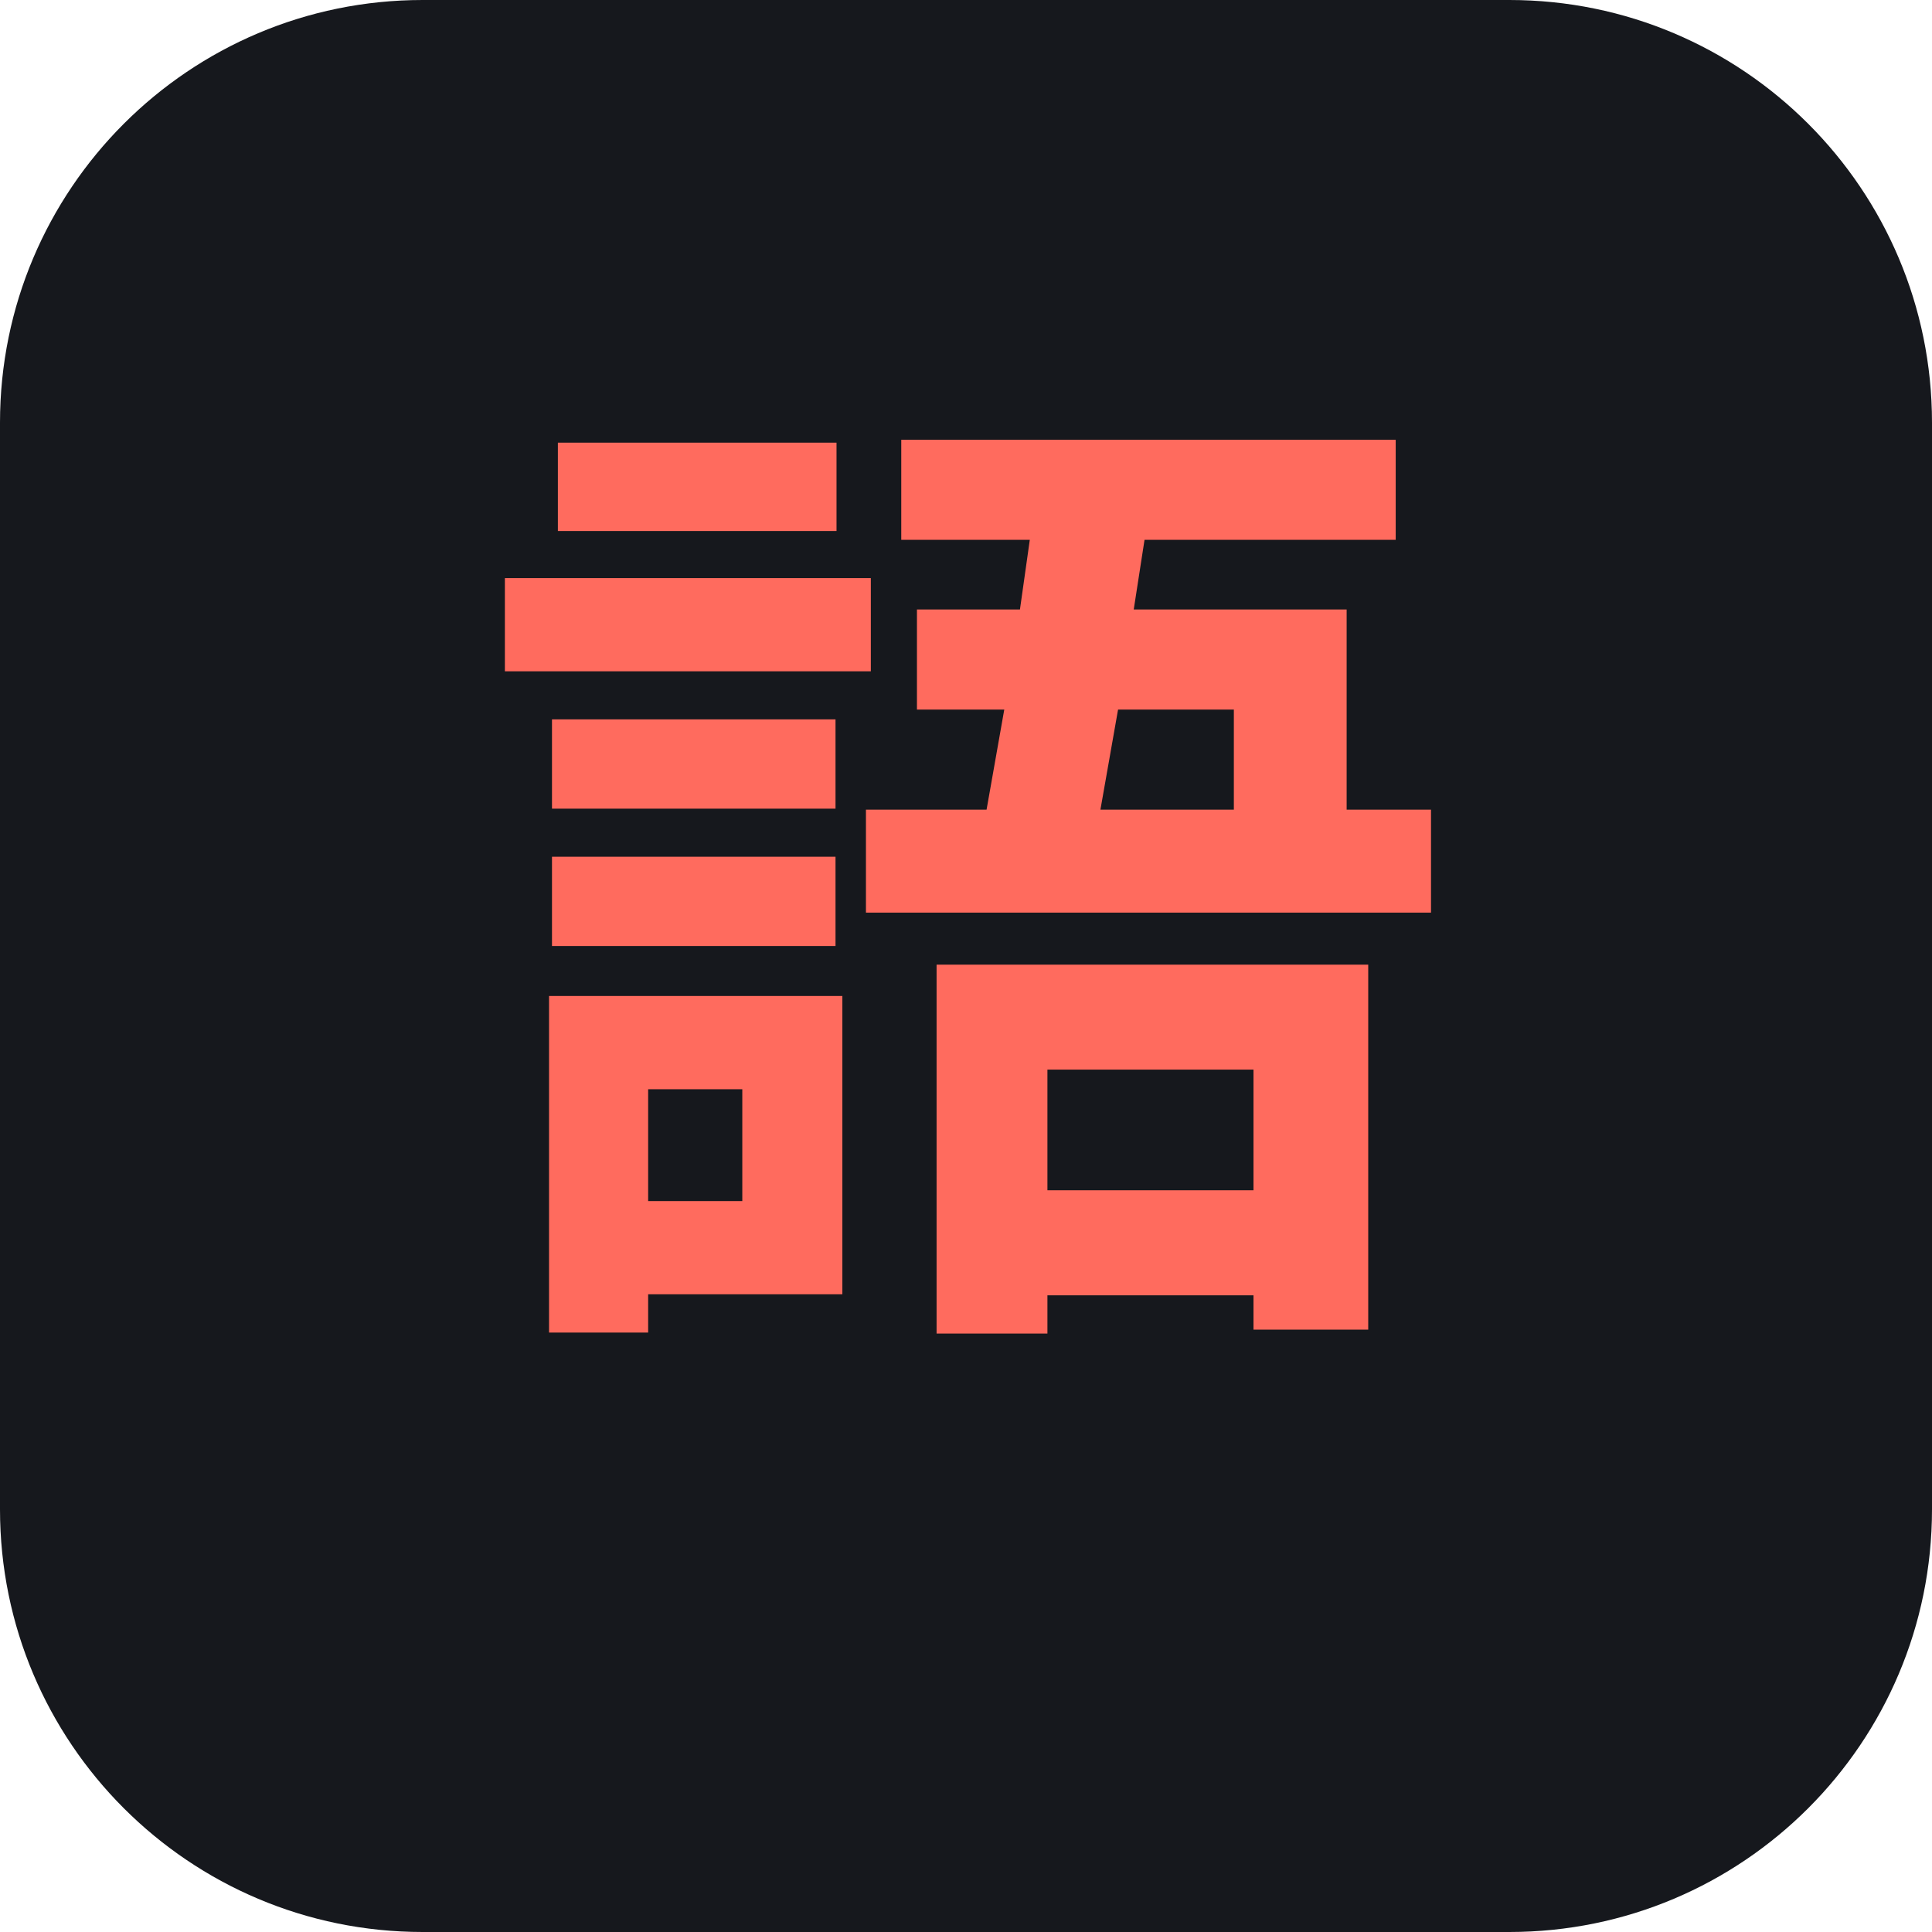
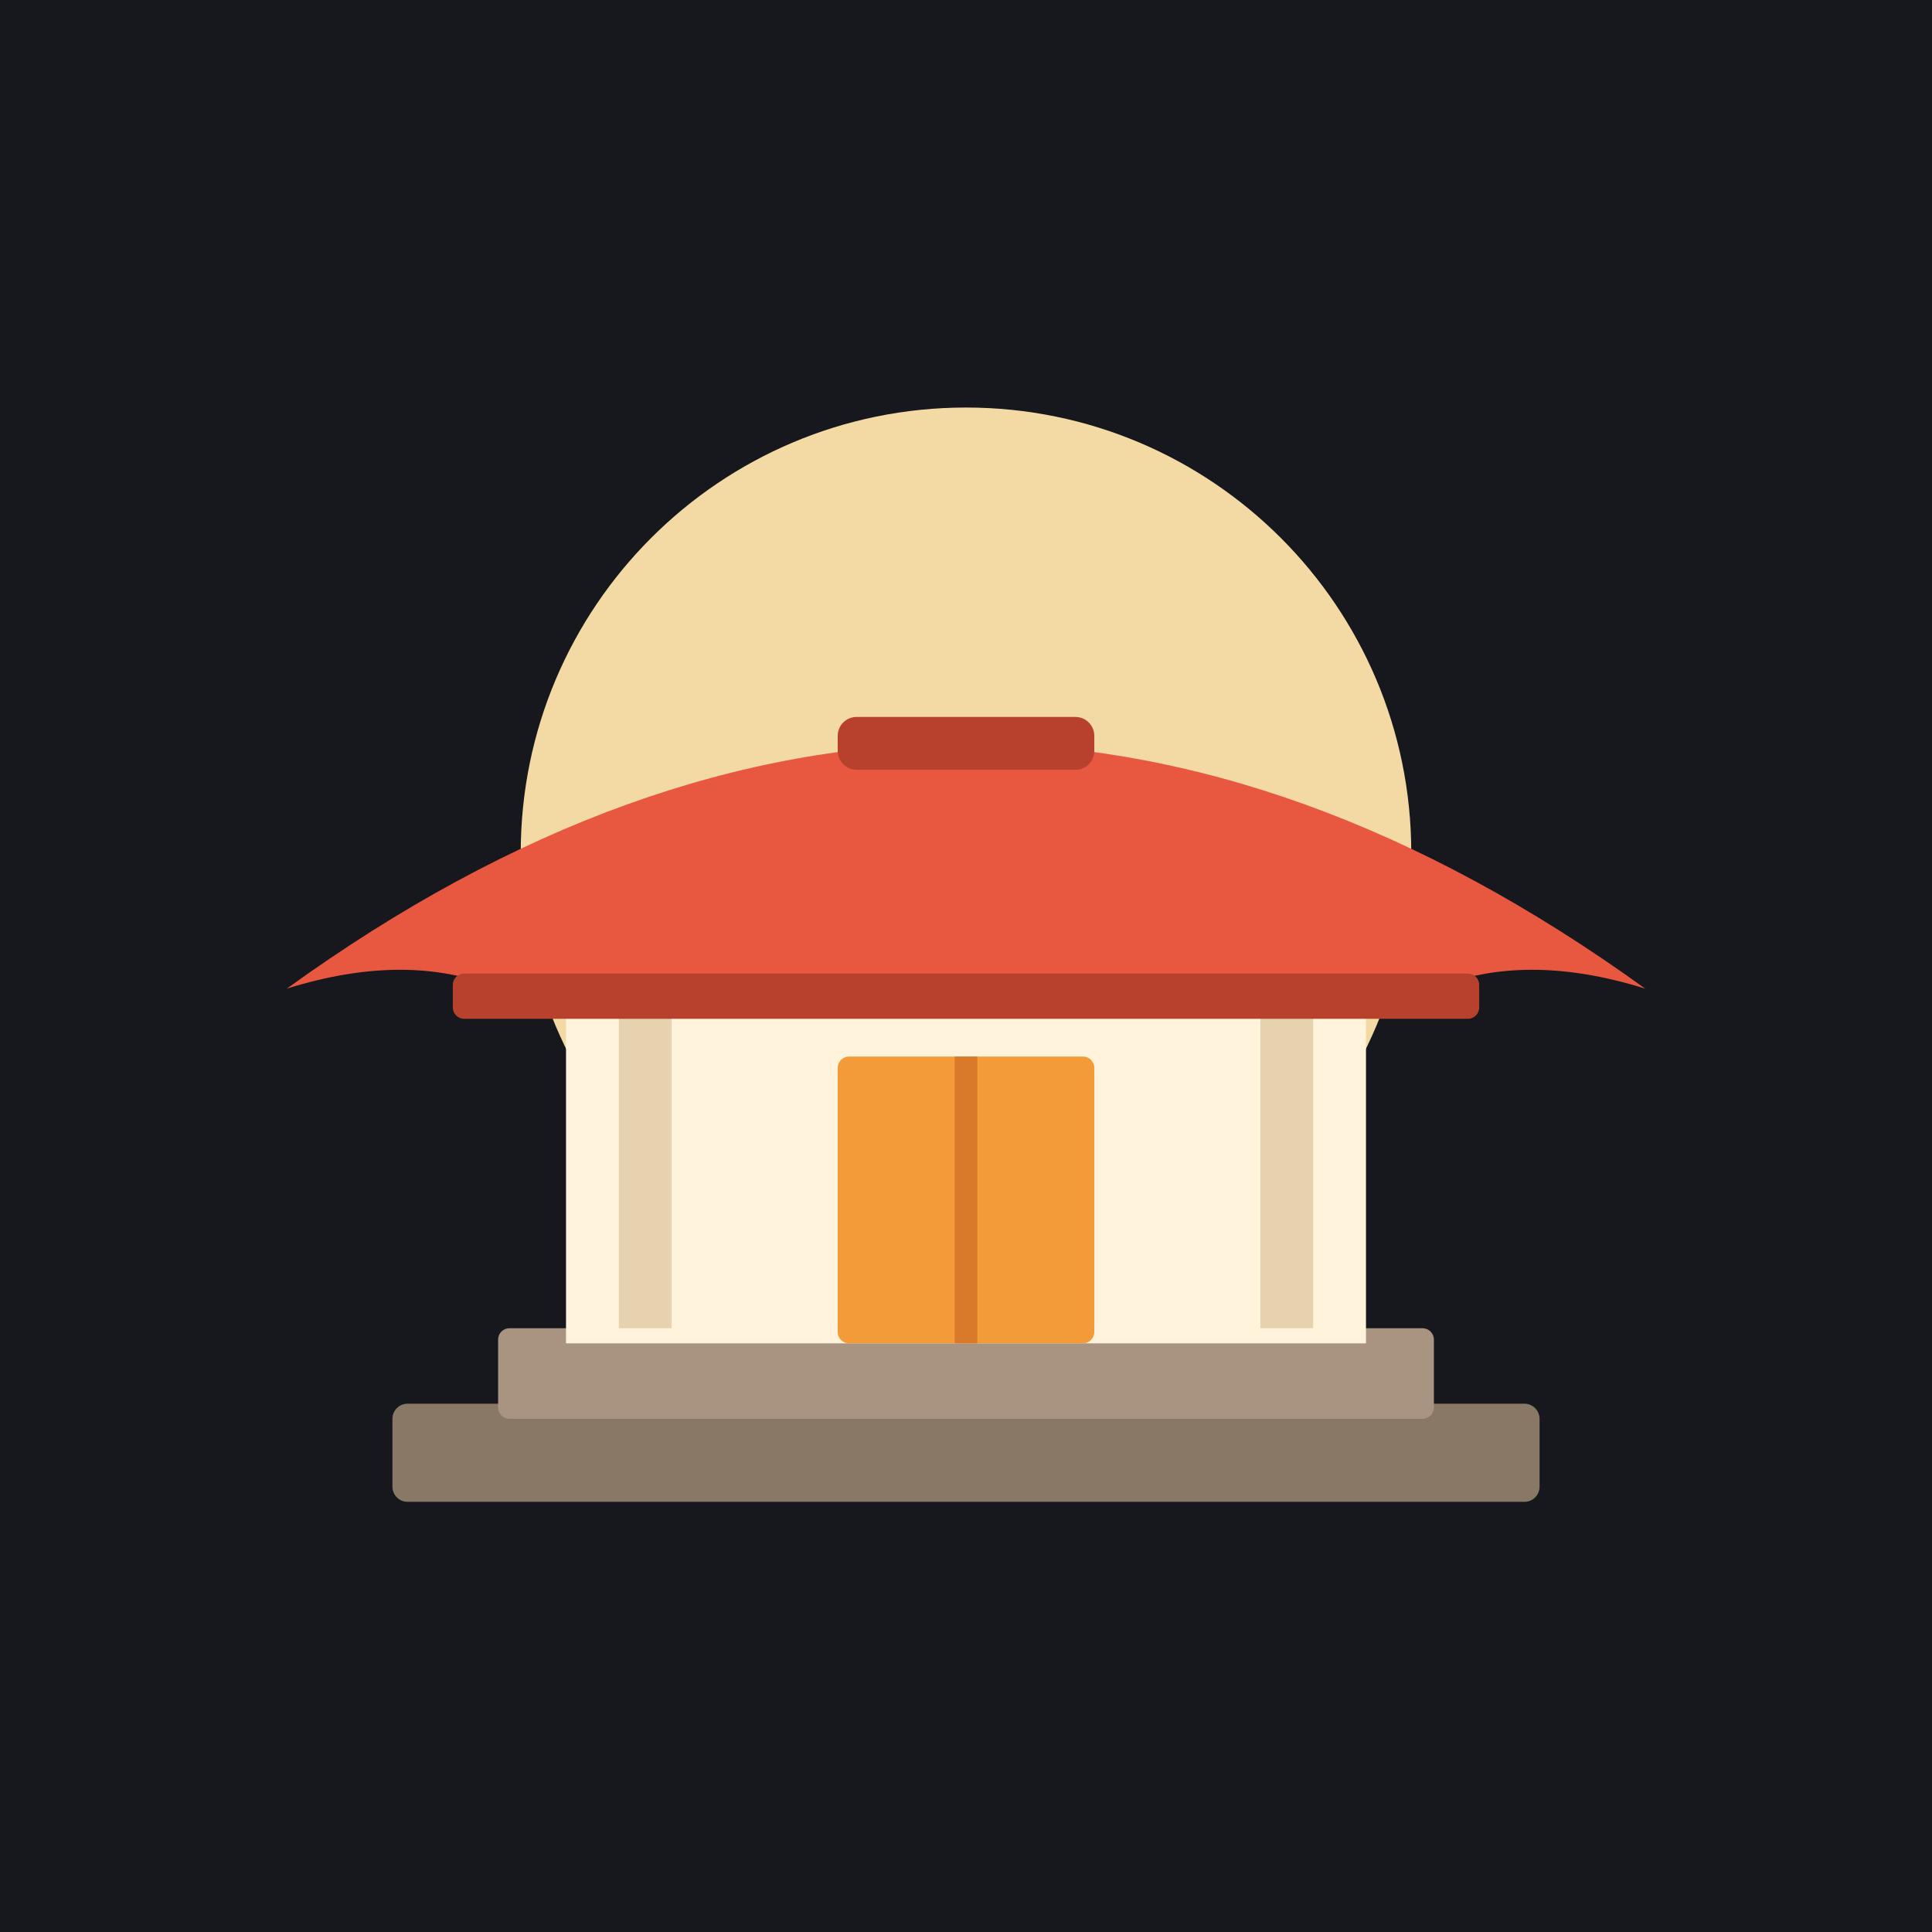
<svg xmlns="http://www.w3.org/2000/svg" viewBox="0 0 512 512">
-   <rect width="512" height="512" rx="112" fill="#16181d" />
-   <text x="256" y="330" font-size="260" text-anchor="middle" fill="#ff6b5e" font-family="Hiragino Sans, Noto Sans JP, sans-serif" font-weight="700">語</text>
+   <rect width="512" height="512" fill="#16181d" />
+   <circle cx="256" cy="226" r="118" fill="#F3D9A4" />
+   <rect x="104" y="372" width="304" height="26" rx="4" fill="#8A7866" />
+   <rect x="132" y="352" width="248" height="24" rx="3" fill="#A89480" />
+   <rect x="150" y="250" width="212" height="106" fill="#FFF3DC" />
+   <rect x="164" y="262" width="14" height="90" fill="#E6D2AE" />
+   <rect x="334" y="262" width="14" height="90" fill="#E6D2AE" />
+   <rect x="222" y="280" width="68" height="76" rx="3" fill="#F29B38" />
+   <rect x="253" y="280" width="6" height="76" fill="#D9792A" />
+   <path d="M76 262 Q256 132 436 262 Q404 252 380 262 H132 Q108 252 76 262Z" fill="#E8573F" />
+   <rect x="120" y="258" width="272" height="12" rx="3" fill="#B8412E" />
+   <rect x="222" y="190" width="68" height="14" rx="5" fill="#B8412E" />
</svg>
